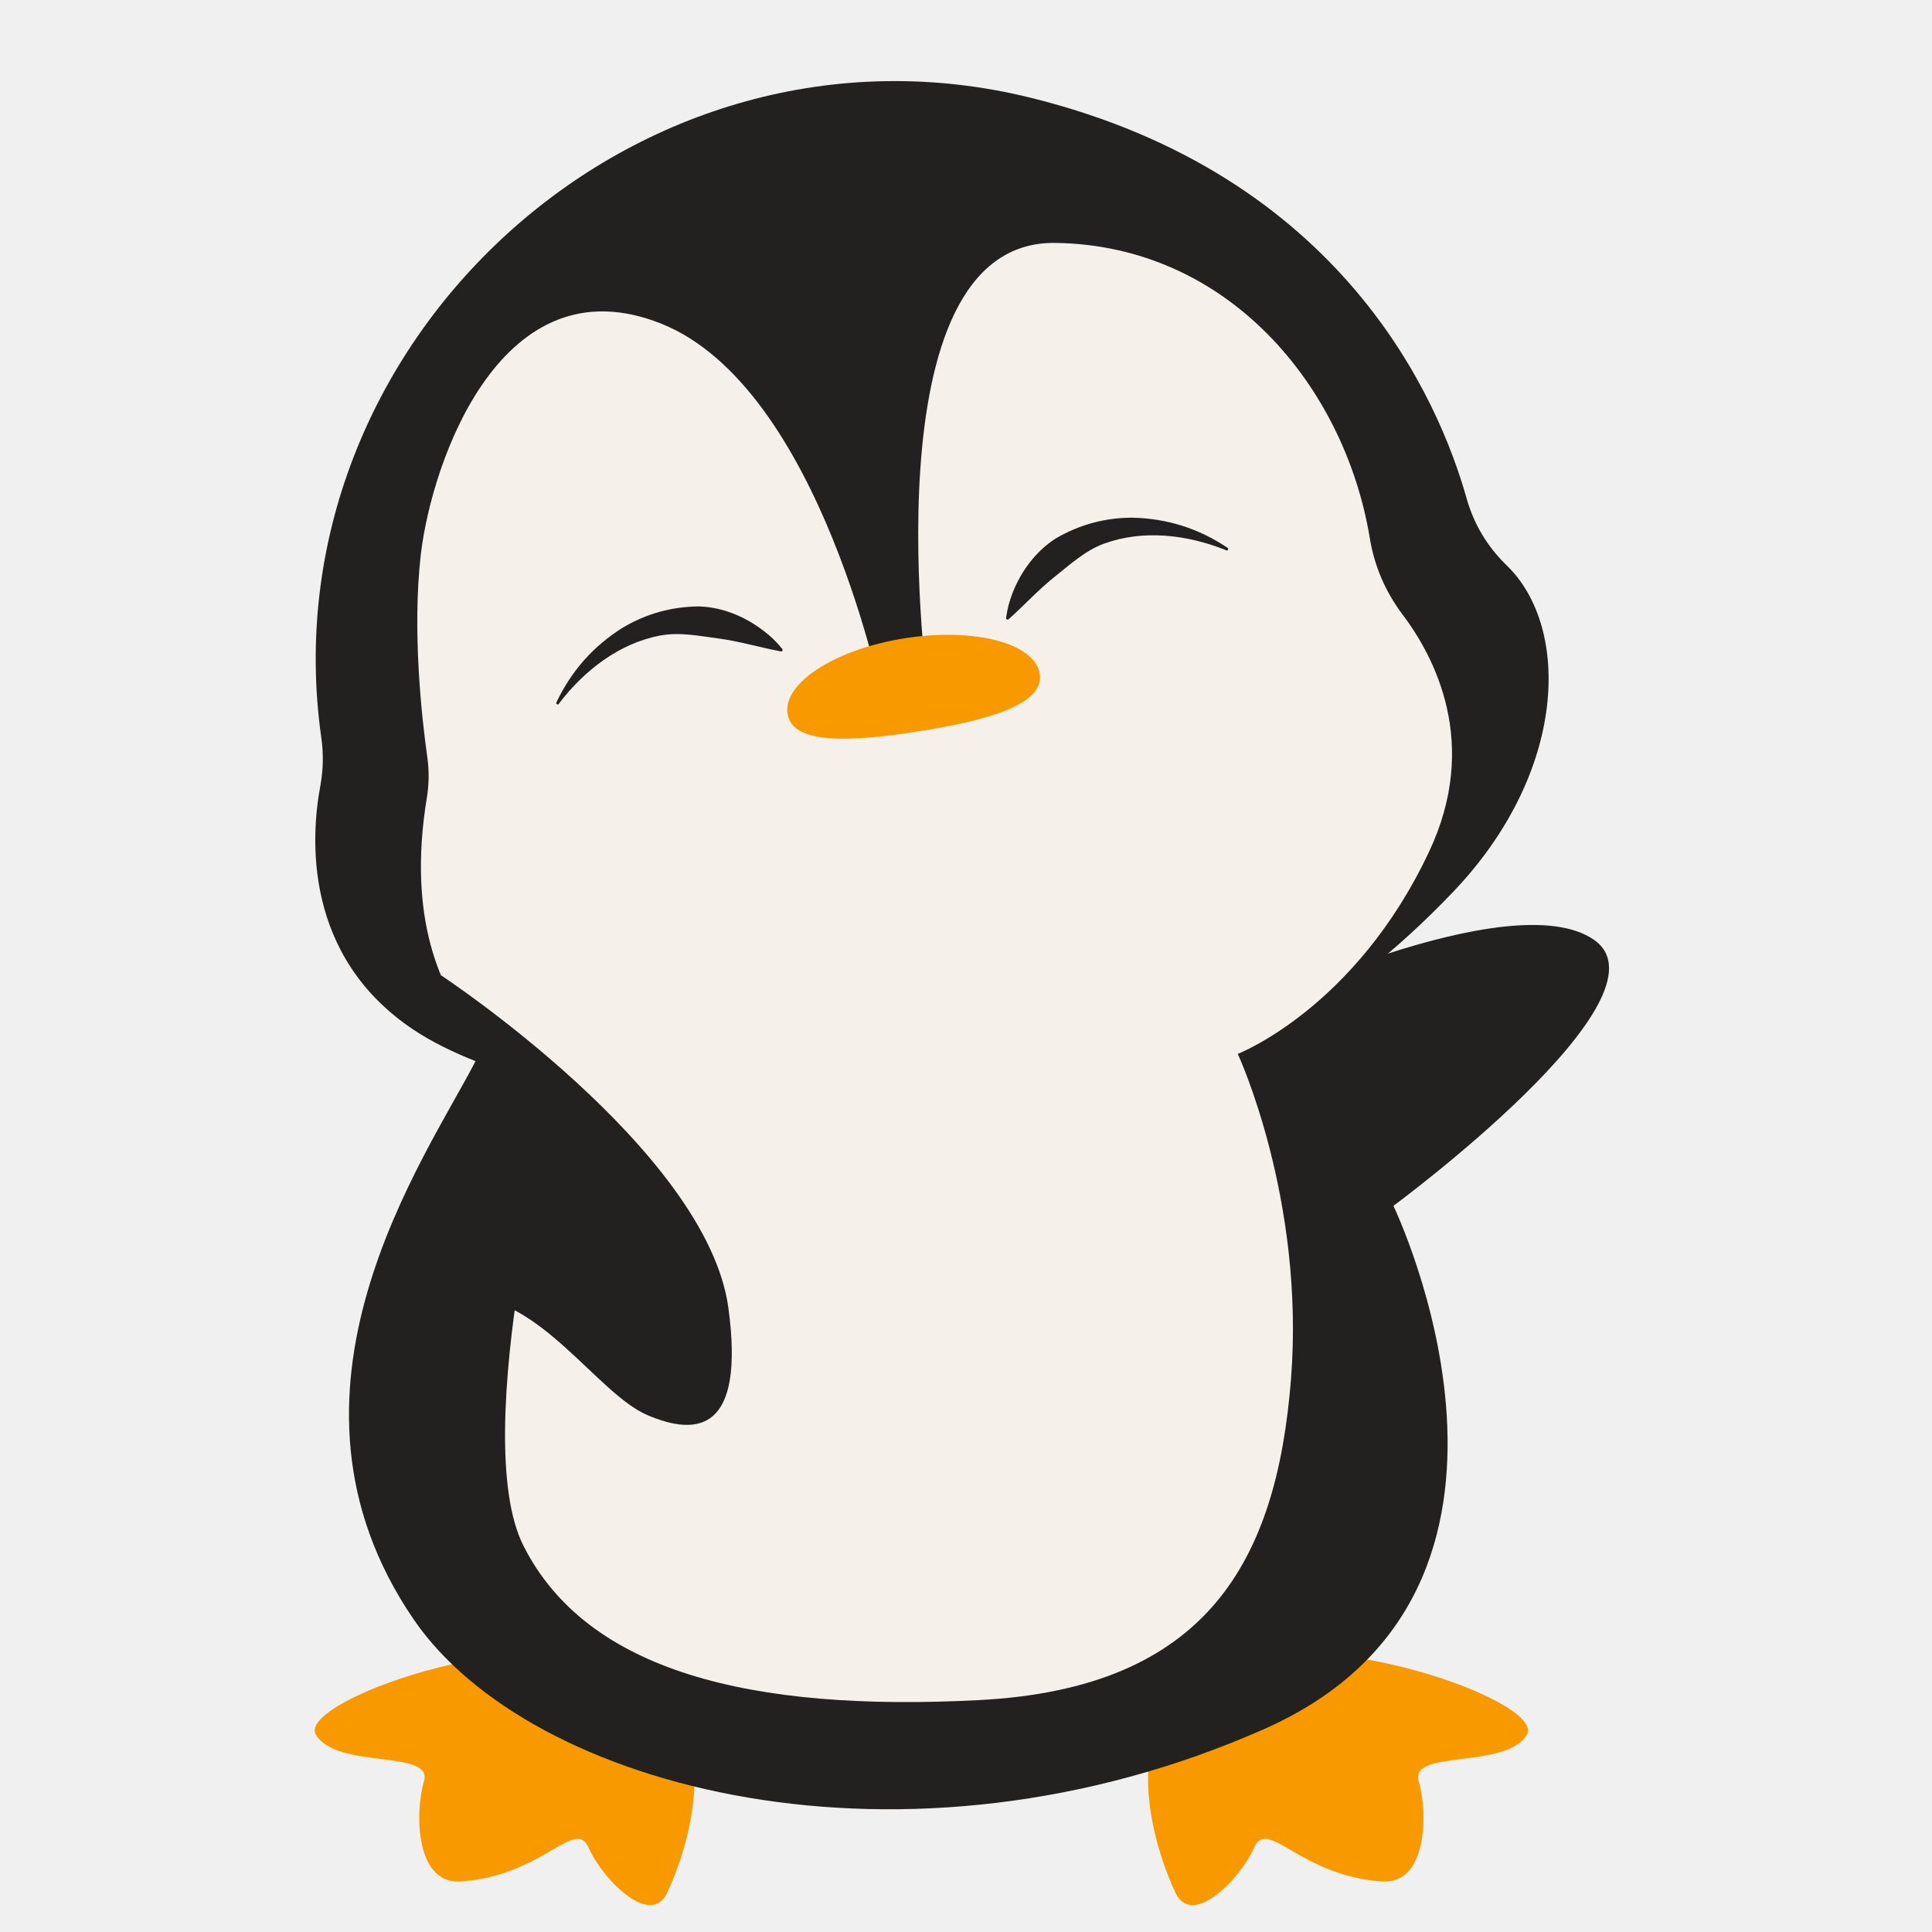
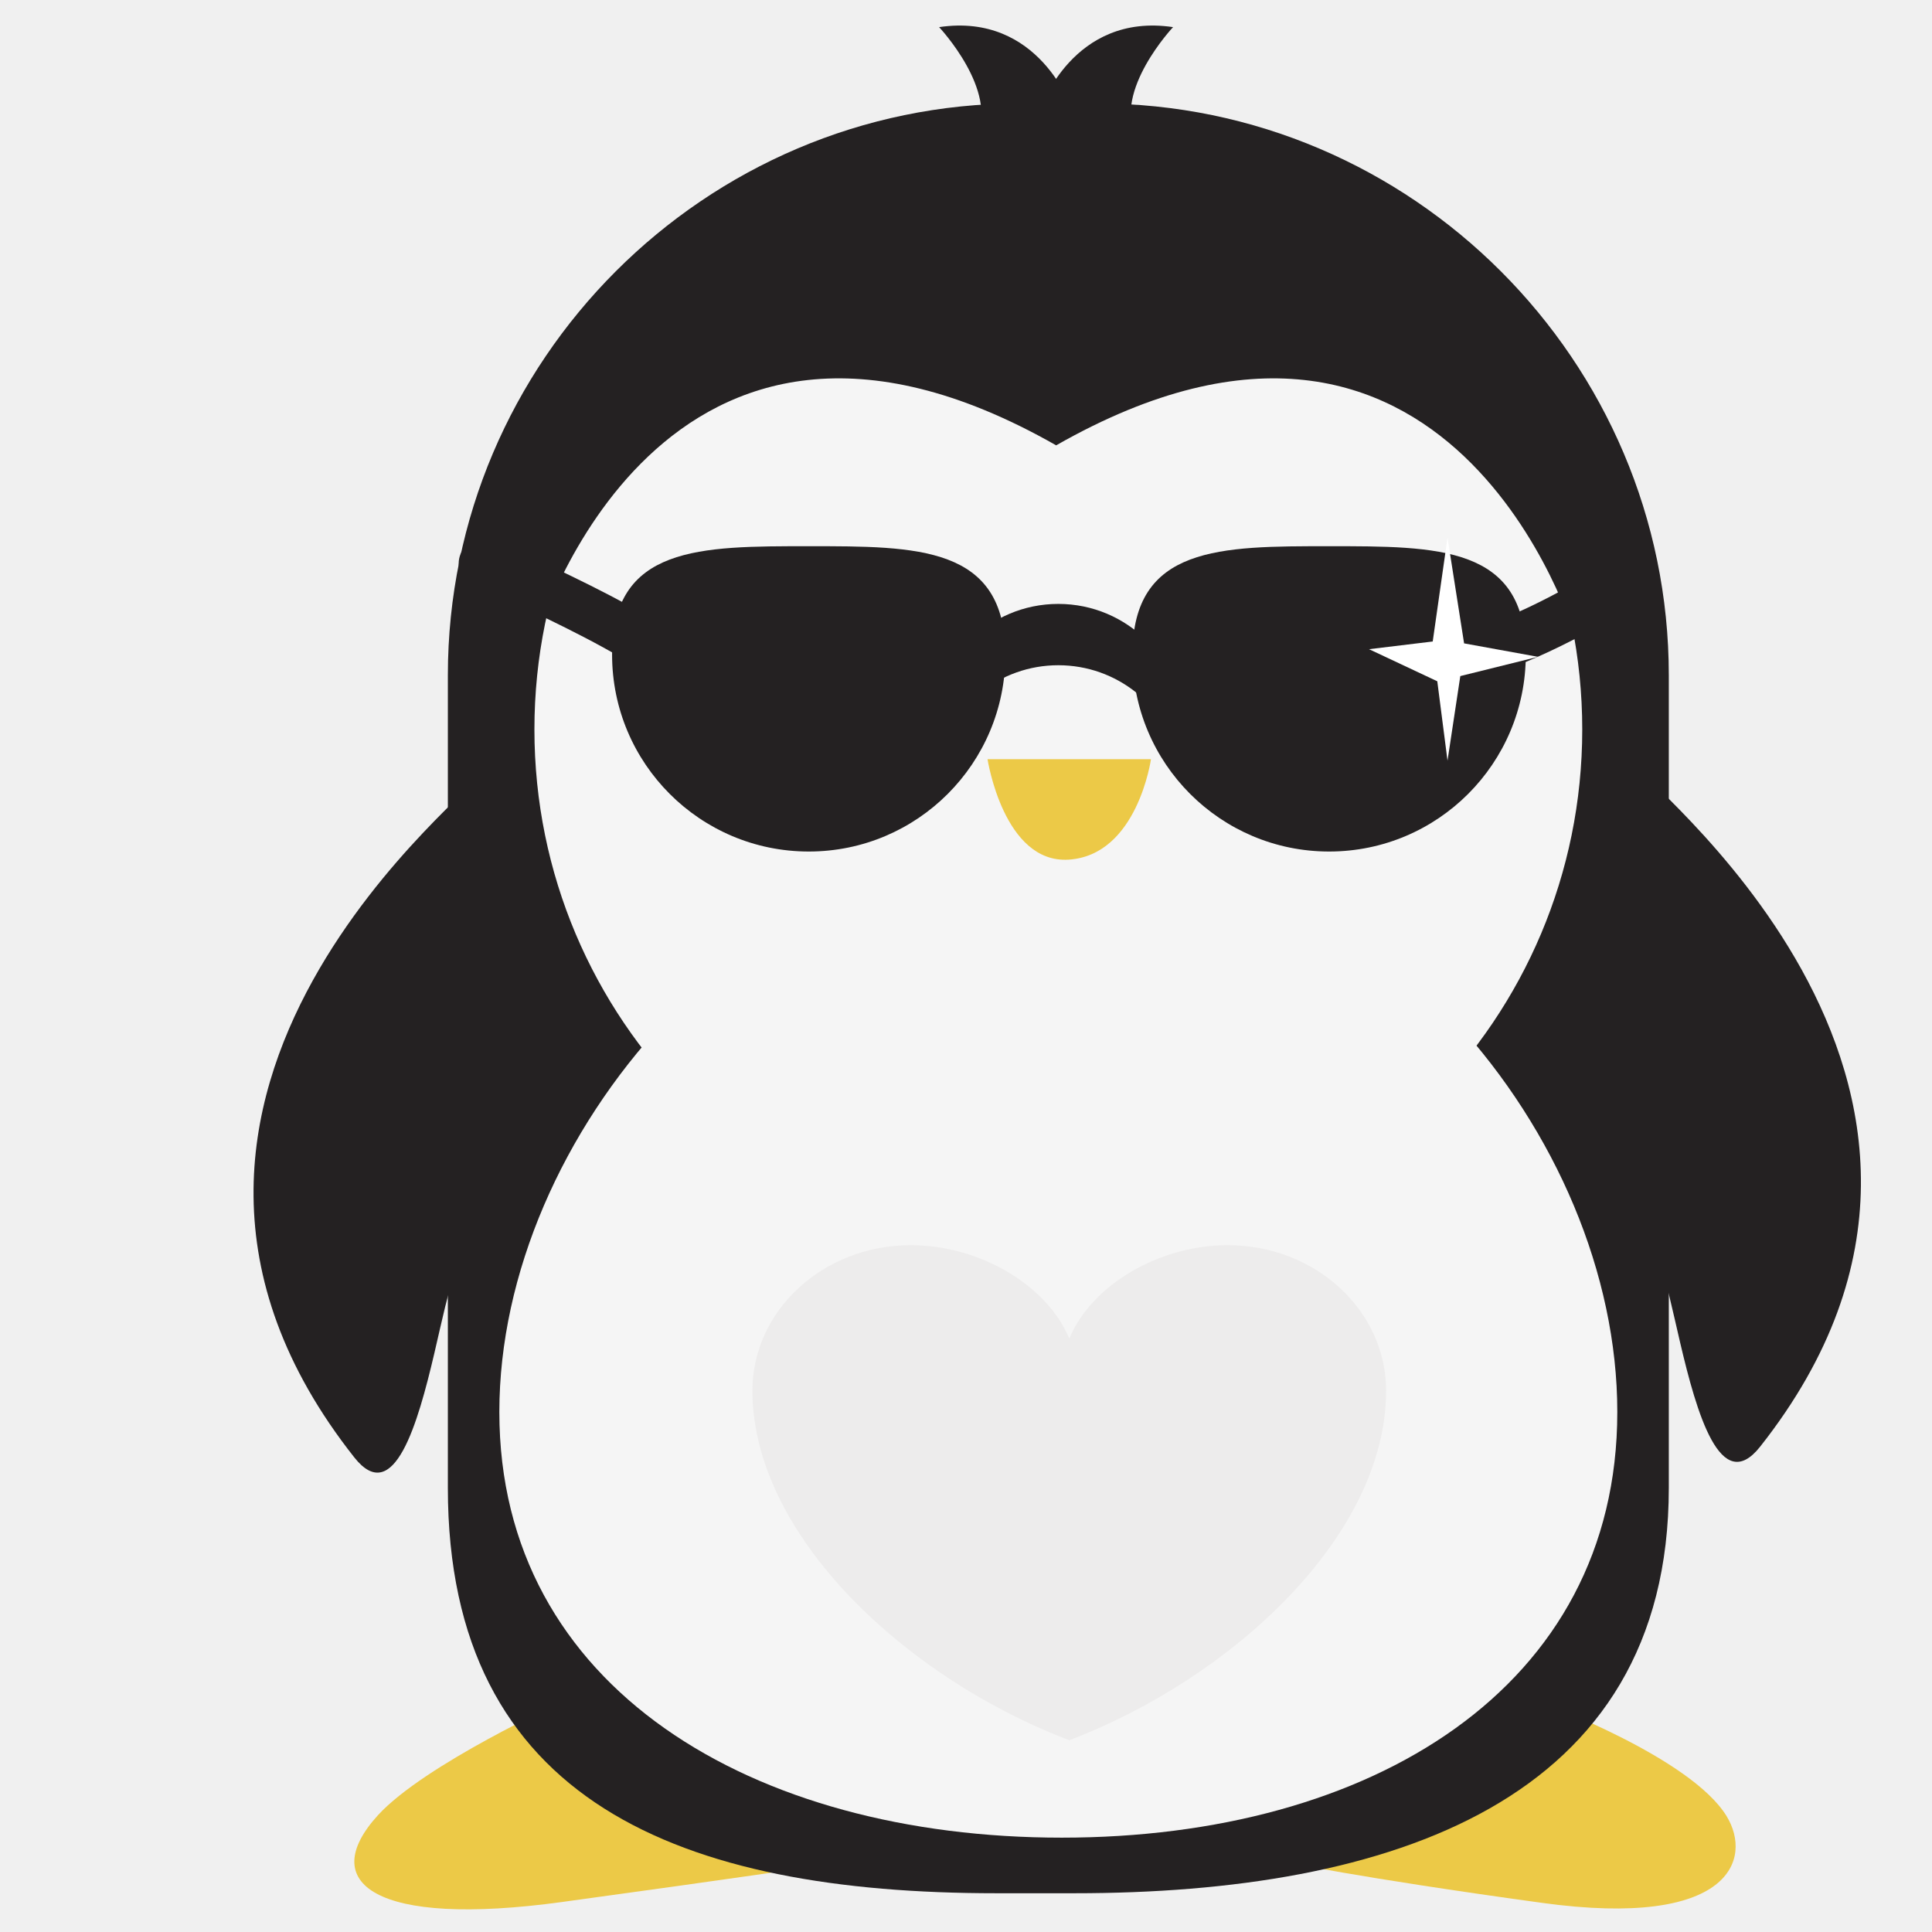
<svg xmlns="http://www.w3.org/2000/svg" width="128" zoomAndPan="magnify" viewBox="0 0 96 96" height="128" preserveAspectRatio="xMidYMid meet" version="1.0">
-   <path fill="#f99900" d="M 33.227 93.875 C 33.227 93.875 36.738 86.637 32.156 83.305 C 27.574 79.973 14.68 84.453 15.695 86.191 C 16.707 87.93 21.535 86.914 21.07 88.5 C 20.602 90.086 20.645 93.648 22.902 93.488 C 27.016 93.199 28.578 90.273 29.254 91.82 C 29.93 93.367 32.461 95.98 33.227 93.875 Z M 33.227 93.875 " fill-opacity="1" fill-rule="nonzero" />
-   <path fill="#f99900" d="M 58.332 93.875 C 58.332 93.875 54.82 86.637 59.406 83.305 C 63.988 79.973 76.883 84.453 75.871 86.191 C 74.859 87.93 70.027 86.914 70.496 88.5 C 70.961 90.086 70.922 93.648 68.664 93.488 C 64.547 93.199 62.988 90.273 62.312 91.82 C 61.633 93.367 59.102 95.98 58.332 93.875 Z M 58.332 93.875 " fill-opacity="1" fill-rule="nonzero" />
-   <path fill="#232020" d="M 58.371 53.148 C 58.855 52.988 59.344 52.836 59.836 52.699 C 61.426 52.262 66.301 50.5 72.199 44.324 C 77.887 38.371 78.059 31.18 74.867 28.094 C 73.906 27.164 73.242 26.055 72.875 24.766 C 71.504 19.891 66.727 8.703 51.238 4.863 C 31.652 0.008 13.195 17.098 15.965 36.652 C 16.082 37.461 16.062 38.266 15.914 39.07 C 15.453 41.539 15.035 47.5 20.562 51.176 C 27.488 55.781 46.242 57.133 58.371 53.148 Z M 58.371 53.148 " fill-opacity="1" fill-rule="nonzero" />
-   <path fill="#232020" d="M 61.777 50.23 C 61.777 50.23 75.043 43.852 79.188 46.688 C 83.336 49.523 69.238 59.918 69.238 59.918 C 69.238 59.918 78.434 78.992 62.836 85.906 C 44.965 93.824 26.332 88.902 20.562 80.477 C 12.828 69.184 21.129 57.586 23.629 52.727 C 26.125 47.867 61.777 50.23 61.777 50.23 Z M 61.777 50.23 " fill-opacity="1" fill-rule="nonzero" />
-   <path fill="#f5f0ea" d="M 61.504 52.367 C 61.504 52.367 64.855 59.562 64.148 68.543 C 63.438 77.523 60.02 83.887 48.648 84.477 C 37.281 85.07 29.164 83.047 26.012 76.812 C 23.215 71.285 27.711 54.262 27.711 54.262 C 27.711 54.262 19.258 51.566 21.207 39.656 C 21.32 38.984 21.328 38.312 21.234 37.637 C 20.961 35.703 20.473 31.359 20.91 27.547 C 21.457 22.898 24.941 12.898 32.875 16.09 C 40.805 19.281 43.895 34.988 43.895 34.988 L 46.145 34.637 C 46.145 34.637 42.945 11.953 52.426 12.07 C 61.027 12.18 66.797 19.199 68.055 26.68 C 68.277 28.082 68.812 29.352 69.66 30.492 C 71.305 32.656 73.539 36.953 71.012 42.316 C 67.348 50.113 61.504 52.367 61.504 52.367 Z M 61.504 52.367 " fill-opacity="1" fill-rule="nonzero" />
-   <path fill="#232020" d="M 21.906 48.457 C 21.906 48.457 35.137 57.164 36.195 65 C 37.023 71.141 34.652 71.379 32.168 70.316 C 29.684 69.25 26.84 64.414 23.047 64.414 L 25.184 53.523 C 25.184 53.523 21.953 51.531 21.906 48.457 Z M 21.906 48.457 " fill-opacity="1" fill-rule="nonzero" />
-   <path fill="#f99900" d="M 39.133 35.465 C 39.375 36.988 42.176 36.887 45.637 36.34 C 49.094 35.793 51.906 35.004 51.664 33.48 C 51.422 31.957 48.418 31.172 44.957 31.715 C 41.5 32.258 38.891 33.941 39.133 35.465 Z M 39.133 35.465 " fill-opacity="1" fill-rule="nonzero" />
-   <path fill="#232020" d="M 27.77 34.965 C 29.023 33.32 30.758 31.969 32.805 31.578 C 33.777 31.398 34.75 31.602 35.711 31.727 C 36.758 31.867 37.754 32.172 38.797 32.367 C 38.832 32.375 38.855 32.363 38.875 32.336 C 38.895 32.305 38.891 32.277 38.871 32.246 C 38.602 31.91 38.297 31.609 37.949 31.352 C 37.035 30.641 35.895 30.164 34.719 30.133 C 33.367 30.145 32.109 30.496 30.945 31.188 C 29.484 32.102 28.387 33.34 27.652 34.895 C 27.629 34.938 27.641 34.973 27.684 34.992 C 27.727 35.016 27.758 35.008 27.781 34.965 Z M 27.77 34.965 " fill-opacity="1" fill-rule="nonzero" />
-   <path fill="#232020" d="M 60.914 27.336 C 58.992 26.566 56.809 26.301 54.852 27.016 C 53.926 27.359 53.195 28.031 52.438 28.633 C 51.609 29.289 50.91 30.062 50.121 30.766 C 50.094 30.789 50.066 30.797 50.031 30.777 C 50 30.762 49.984 30.734 49.992 30.699 C 50.051 30.273 50.156 29.859 50.316 29.457 C 50.738 28.379 51.477 27.383 52.461 26.754 C 53.633 26.07 54.895 25.727 56.254 25.723 C 57.977 25.758 59.555 26.254 60.988 27.215 C 61.031 27.238 61.043 27.273 61.016 27.316 C 60.992 27.355 60.961 27.367 60.918 27.344 Z M 60.914 27.336 " fill-opacity="1" fill-rule="nonzero" />
+   <defs>
+     <clipPath id="7bd508fc52">
+       <path d="M 81.43 38.121 L 92.469 38.121 L 92.469 72.652 L 81.43 72.652 Z M 81.43 38.121 " clip-rule="nonzero" />
+     </clipPath>
+   </defs>
+   <path fill="#ecc947" d="M 27.938 84.555 C 27.938 84.555 21.094 87.668 18.781 90.195 C 15.723 93.547 18.59 95.793 27.938 94.508 C 37.281 93.227 40.023 92.801 40.023 92.801 L 27.938 84.555 " fill-opacity="1" fill-rule="nonzero" />
+   <path fill="#ecc947" d="M 76.641 84.602 C 76.641 84.602 84.004 87.316 85.793 90.242 C 87.102 92.383 85.984 95.836 76.641 94.555 C 67.293 93.27 63.828 92.508 63.828 92.508 L 76.641 84.602 " fill-opacity="1" fill-rule="nonzero" />
+   <path fill="#242122" d="M 53.395 94.074 L 49.504 94.074 C 33.887 94.074 22.254 89.559 22.254 73.934 L 22.254 33.551 C 22.254 17.926 35.027 5.141 50.641 5.141 L 54.535 5.141 C 70.148 5.141 82.922 17.926 82.922 33.551 L 82.922 73.934 C 82.922 89.559 69.008 94.074 53.395 94.074 " fill-opacity="1" fill-rule="nonzero" />
+   <path fill="#f5f5f5" d="M 80.363 70.16 C 80.363 83.883 68.098 91.312 52.758 91.312 C 37.418 91.312 24.812 83.883 24.812 70.16 C 24.812 56.441 37.418 41.629 52.758 41.629 C 68.098 41.629 80.363 56.441 80.363 70.16 " fill-opacity="1" fill-rule="nonzero" />
+   <path fill="#f5f5f5" d="M 78.621 36.246 C 78.621 50.648 66.965 62.324 52.59 62.324 C 38.211 62.324 26.555 50.648 26.555 36.246 C 26.555 21.84 38.211 10.164 52.59 10.164 C 66.965 10.164 78.621 21.84 78.621 36.246 " fill-opacity="1" fill-rule="nonzero" />
+   <path fill="#242122" d="M 23.578 38.684 C 24.5 38.684 3.219 54.199 17.605 72.418 C 21.547 77.41 22.367 55.625 23.285 66.527 " fill-opacity="1" fill-rule="nonzero" />
+   <path fill="#242122" d="M 49.957 32.527 C 49.957 37.934 45.582 42.312 40.188 42.312 C 34.789 42.312 30.414 37.934 30.414 32.527 C 30.414 27.117 34.789 27.141 40.188 27.141 C 45.582 27.141 49.957 27.117 49.957 32.527 " fill-opacity="1" fill-rule="nonzero" />
+   <path fill="#242122" d="M 75.816 32.527 C 75.816 37.934 71.441 42.312 66.043 42.312 C 60.648 42.312 56.273 37.934 56.273 32.527 C 56.273 27.117 60.648 27.141 66.043 27.141 C 71.441 27.141 75.816 27.117 75.816 32.527 " fill-opacity="1" fill-rule="nonzero" />
+   <path fill="#ecc947" d="M 49.07 37.723 L 57.191 37.723 C 57.191 37.723 56.52 42.496 53.102 42.715 C 49.871 42.922 49.07 37.723 49.07 37.723 " fill-opacity="1" fill-rule="nonzero" />
+   <path fill="#edecec" d="M 61.004 61.871 C 57.648 61.871 54.266 63.801 53.133 66.512 C 51.996 63.801 48.613 61.871 45.258 61.871 C 40.914 61.871 37.387 65.109 37.387 69.105 C 37.387 71.73 38.41 74.344 40.094 76.75 C 43.027 80.938 47.984 84.512 53.133 86.473 C 61.23 83.383 68.875 76.309 68.875 69.105 C 68.875 65.109 65.352 61.871 61.004 61.871 " fill-opacity="1" fill-rule="nonzero" />
+   <path fill="#242122" d="M 71.738 14.207 L 53.133 6.773 L 30.441 14.988 L 25.902 31.633 L 26.695 31.633 C 26.695 31.633 32.809 10.914 52.48 22.129 C 72.152 10.914 78.27 31.633 78.27 31.633 L 79.059 31.633 L 71.738 14.207 " fill-opacity="1" fill-rule="nonzero" />
+   <path fill="#242122" d="M 51.699 5.406 C 51.699 5.406 53.312 0.605 58.289 1.348 C 58.289 1.348 55.301 4.52 56.445 6.809 " fill-opacity="1" fill-rule="nonzero" />
+   <path fill="#242122" d="M 53.254 5.406 C 53.254 5.406 51.641 0.605 46.664 1.348 C 46.664 1.348 49.648 4.52 48.508 6.809 " fill-opacity="1" fill-rule="nonzero" />
+   <g clip-path="url(#7bd508fc52)">
+     <path fill="#242122" d="M 81.488 38.148 C 80.566 38.148 101.848 53.664 87.461 71.883 C 83.52 76.875 82.699 55.09 81.781 65.992 " fill-opacity="1" fill-rule="nonzero" />
+   </g>
+   <path fill="#242122" d="M 74.469 33.43 C 76.141 32.801 77.758 32.059 79.312 31.172 C 80.672 30.398 79.449 28.293 78.082 29.07 C 76.711 29.848 75.297 30.527 73.82 31.082 C 72.371 31.629 73 33.984 74.469 33.43 " fill-opacity="1" fill-rule="nonzero" />
+   <path fill="#242122" d="M 32.102 30.578 C 29.711 29.176 27.121 28.047 24.641 26.812 C 23.242 26.121 22.008 28.223 23.41 28.918 C 25.895 30.152 28.48 31.281 30.875 32.68 C 32.23 33.477 33.457 31.367 32.102 30.578 " fill-opacity="1" fill-rule="nonzero" />
+   <path fill="#242122" d="M 52.586 33.055 C 55.5 33.055 57.938 35.062 58.617 37.77 C 58.742 37.281 58.812 36.77 58.812 36.246 C 58.812 32.801 56.027 30.008 52.586 30.008 C 49.148 30.008 46.363 32.801 46.363 36.246 C 46.363 36.77 46.434 37.281 46.559 37.77 C 47.238 35.062 49.676 33.055 52.586 33.055 " fill-opacity="1" fill-rule="nonzero" />
+   <path fill="#ffffff" d="M 76.422 32.637 L 72.562 33.594 L 71.926 37.797 L 71.418 33.852 L 68.027 32.258 L 71.191 31.875 L 71.926 26.715 L 72.75 31.969 L 76.422 32.637 " fill-opacity="1" fill-rule="nonzero" />
</svg>
